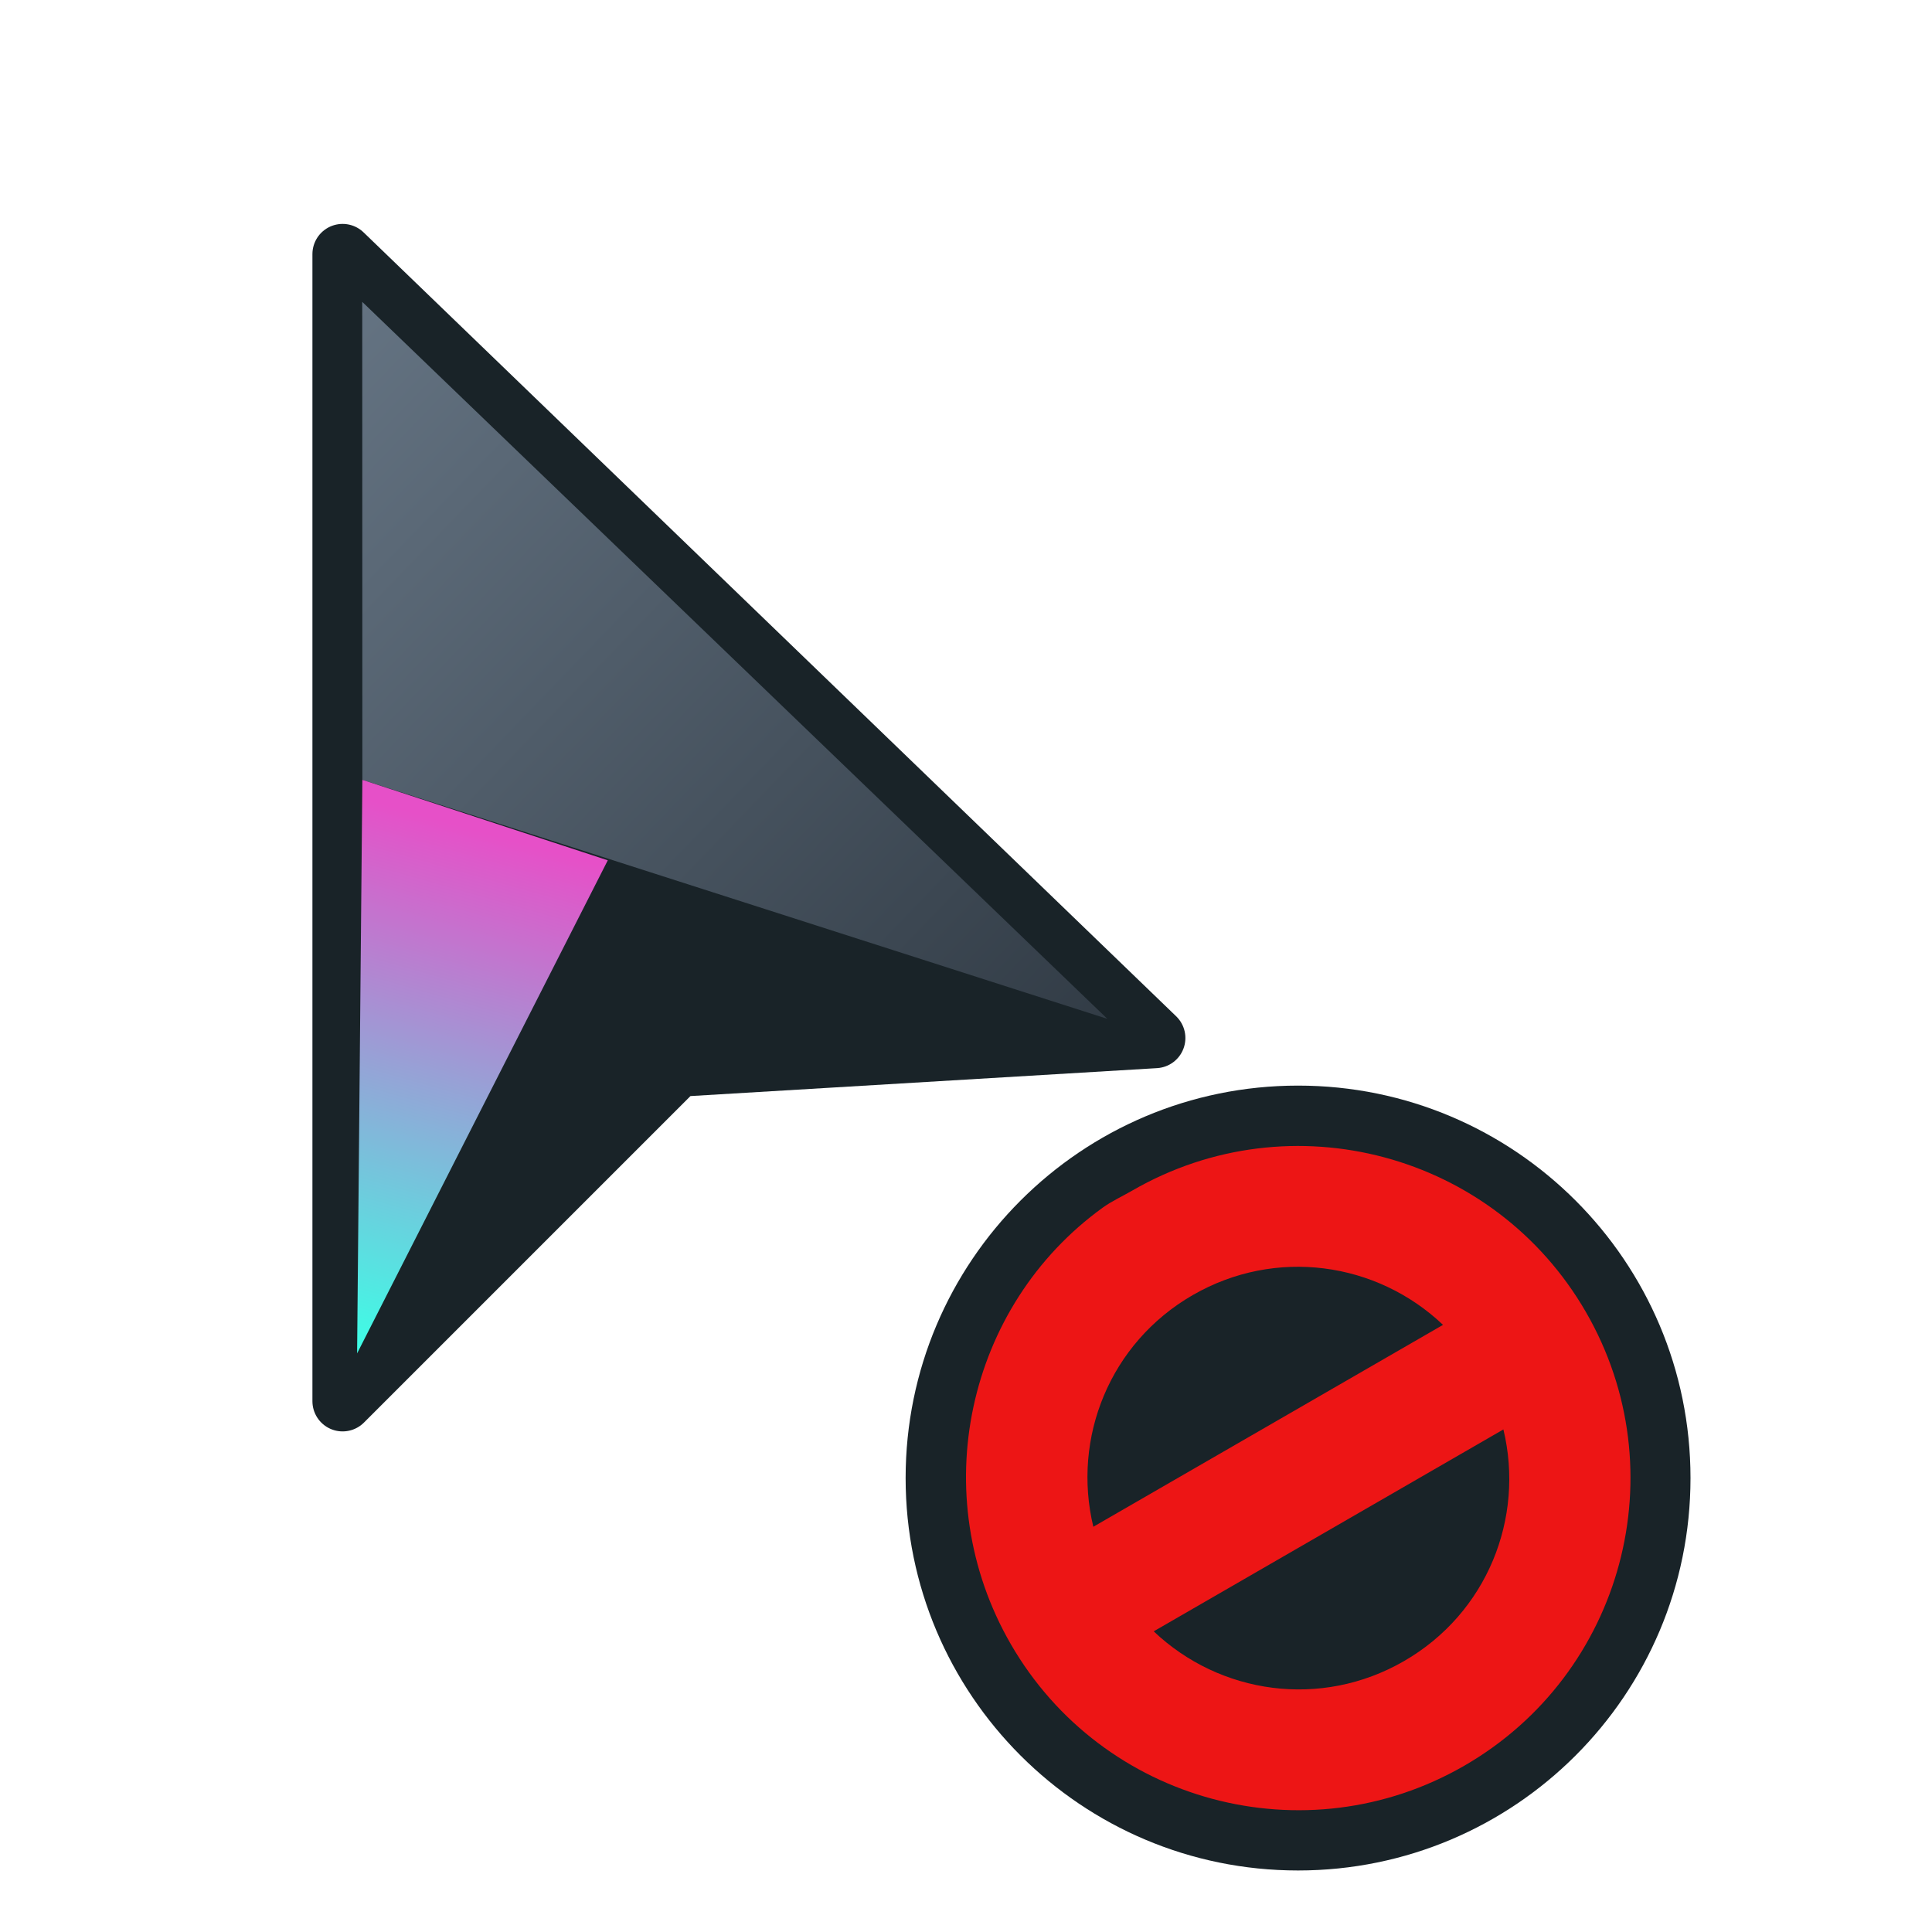
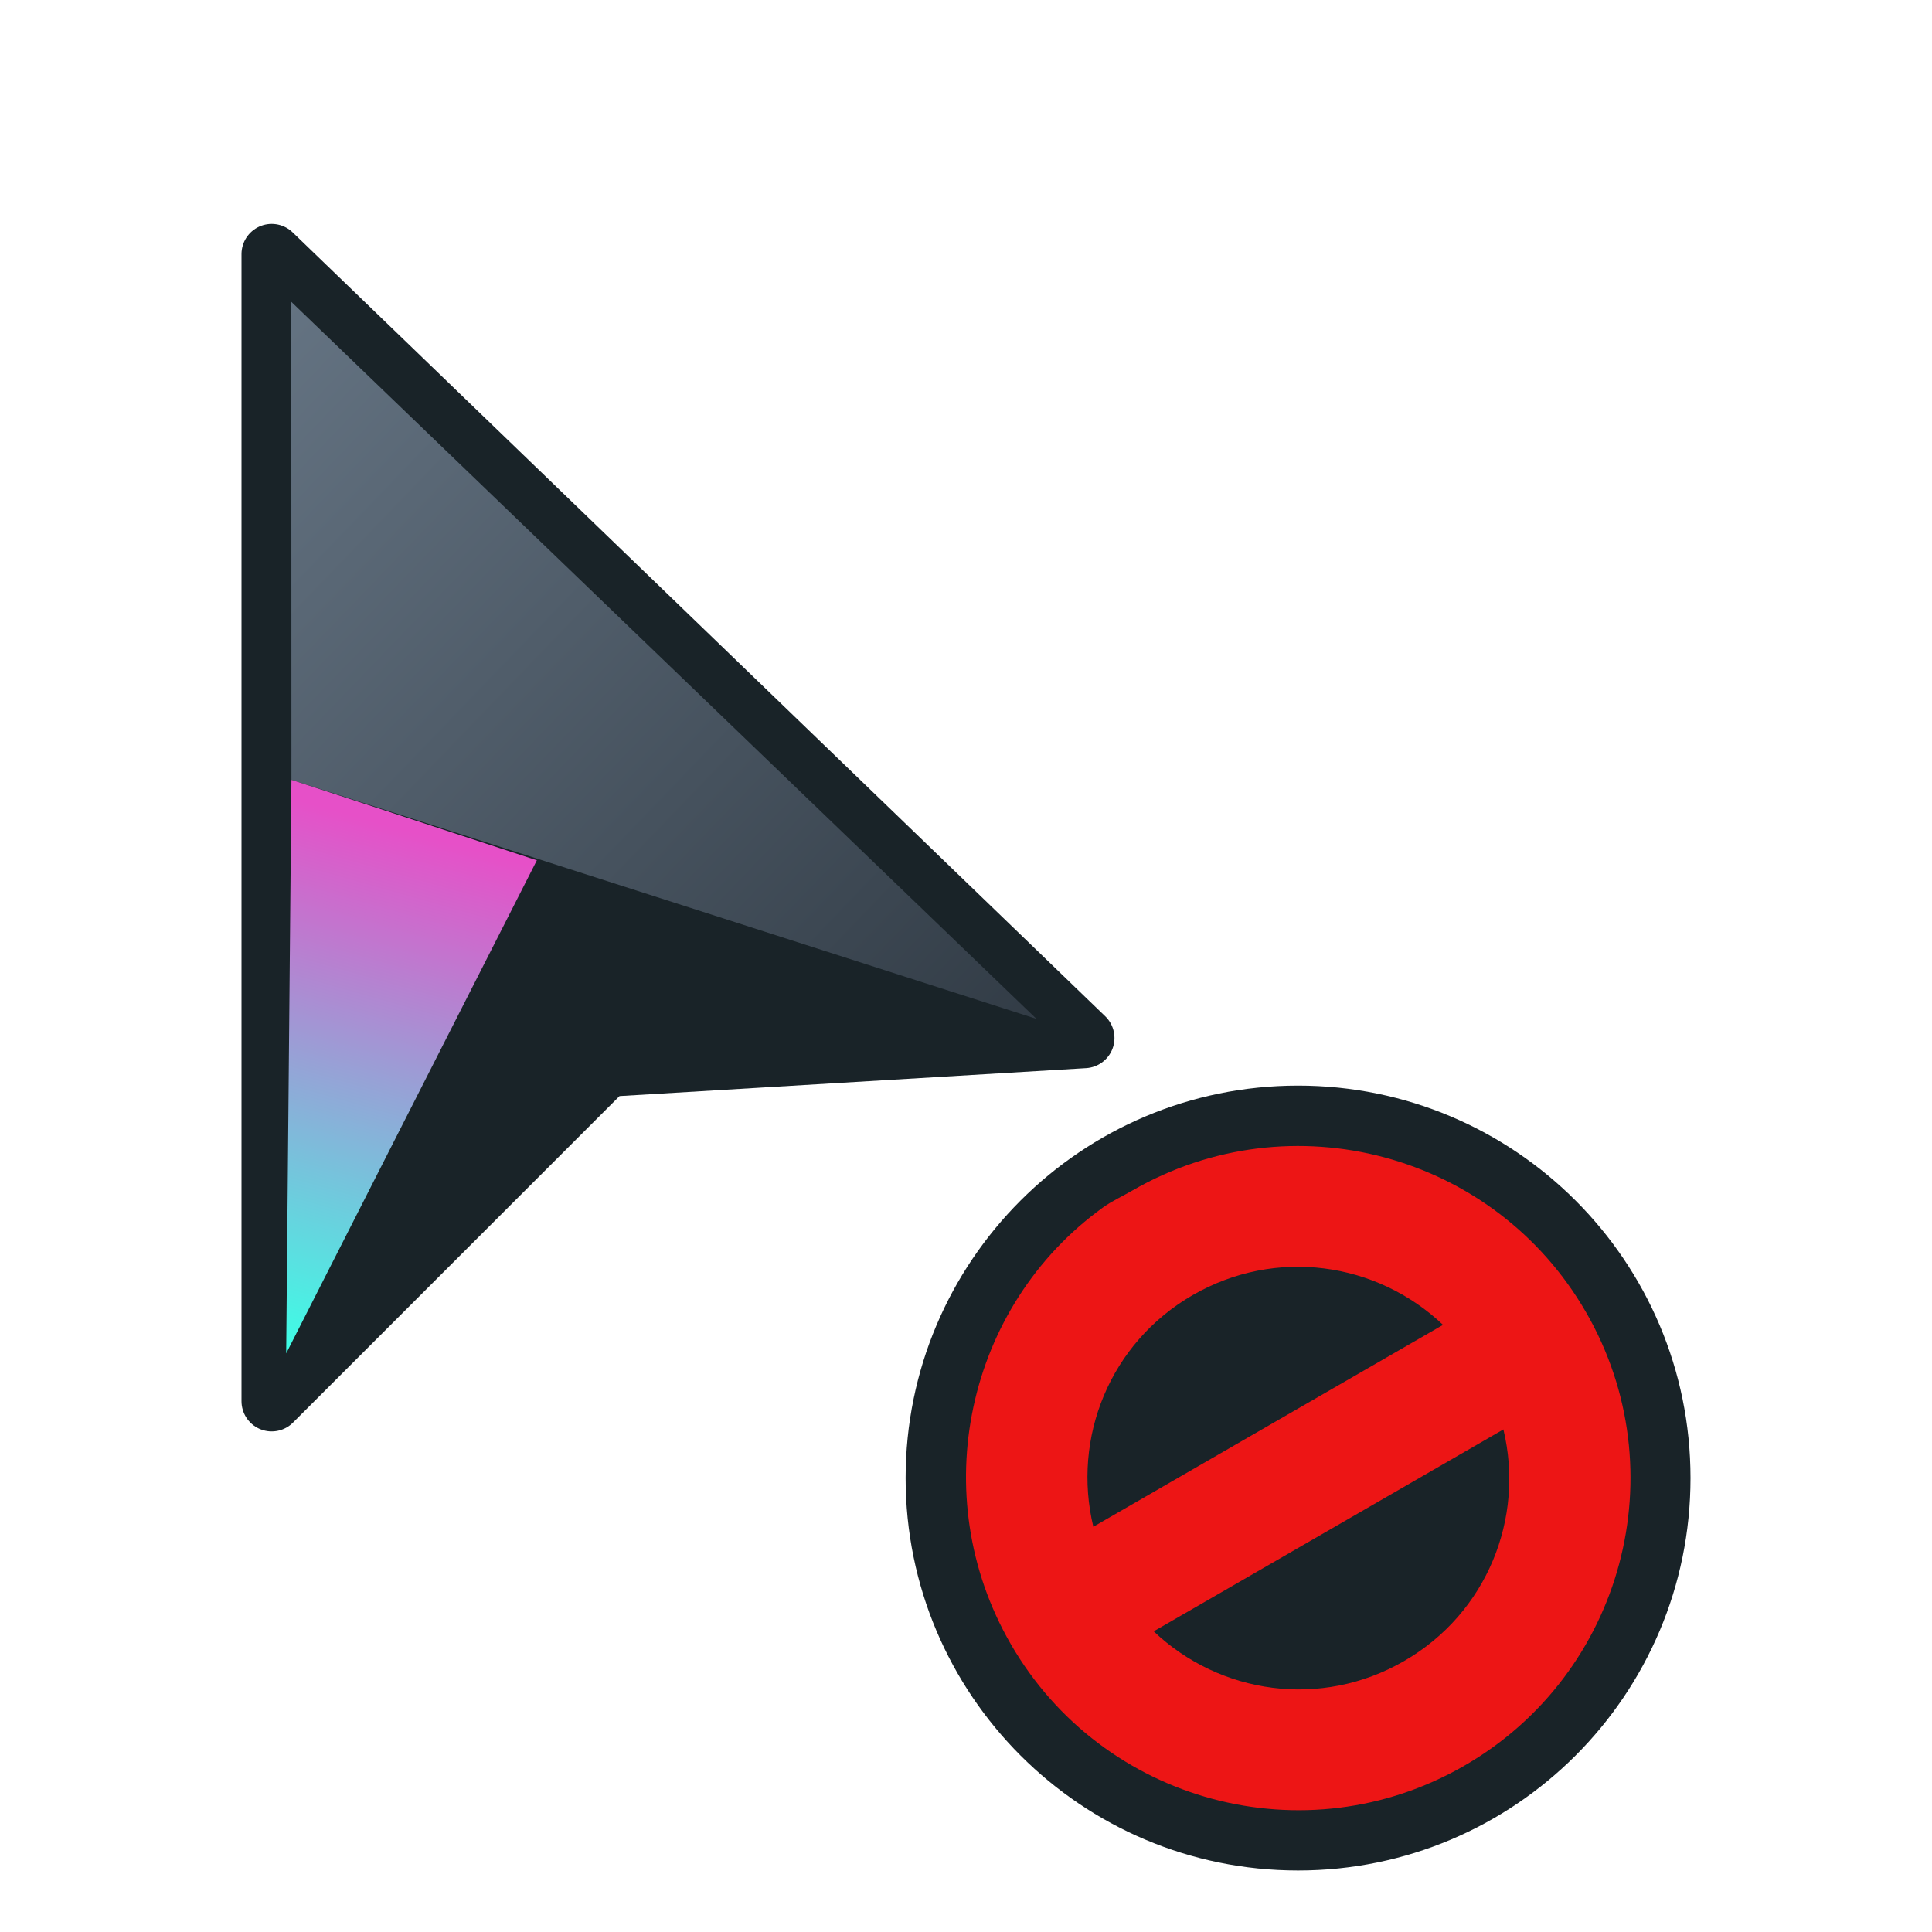
<svg xmlns="http://www.w3.org/2000/svg" xmlns:xlink="http://www.w3.org/1999/xlink" width="32" height="32" version="1.1" viewBox="0 0 32 32" id="svg24">
  <defs id="defs8">
    <filter id="a" x="-.12" y="-.12" width="1.24" height="1.24" color-interpolation-filters="sRGB">
      <feGaussianBlur stdDeviation="0.65" id="feGaussianBlur2" />
    </filter>
    <filter id="b" x="-.162" y="-.095" width="1.324" height="1.191" color-interpolation-filters="sRGB">
      <feGaussianBlur stdDeviation="0.628" id="feGaussianBlur5" />
    </filter>
    <linearGradient xlink:href="#linearGradient858" id="linearGradient860" x1="25.72" y1="6.186" x2="38.062" y2="18.062" gradientUnits="userSpaceOnUse" />
    <linearGradient id="linearGradient858">
      <stop style="stop-color:#647382;stop-opacity:1" offset="0" id="stop854" />
      <stop style="stop-color:#323c46;stop-opacity:1" offset="1" id="stop856" />
    </linearGradient>
    <linearGradient xlink:href="#linearGradient850" id="linearGradient852" x1="25.635" y1="23.604" x2="28.062" y2="15.062" gradientUnits="userSpaceOnUse" />
    <linearGradient id="linearGradient850">
      <stop style="stop-color:#3cffe6;stop-opacity:1" offset="0" id="stop846" />
      <stop style="stop-color:#e650c8;stop-opacity:1" offset="1" id="stop848" />
    </linearGradient>
  </defs>
-   <g id="g901" transform="translate(-19.72027,-1.186422)" style="opacity:1">
+   <g id="g901" transform="translate(-20.89502,-1.186422)" style="opacity:1">
    <path style="fill:#192328;fill-opacity:1;stroke:#192328;stroke-width:1;stroke-linecap:butt;stroke-linejoin:round;stroke-miterlimit:4;stroke-dasharray:none;stroke-opacity:1" d="M 25.395,5.395 V 24.395 l 5.542,-5.542 7.917,-0.474 z" id="path884" />
    <path style="fill:url(#linearGradient860);fill-opacity:1;stroke:none;stroke-width:0.792px;stroke-linecap:butt;stroke-linejoin:miter;stroke-opacity:1" d="M 25.72,6.186 38.062,18.062 25.722,14.103 Z" id="path886" />
    <path style="fill:url(#linearGradient852);fill-opacity:1;stroke:none;stroke-width:0.792px;stroke-linecap:butt;stroke-linejoin:miter;stroke-opacity:1" d="m 25.722,14.103 -0.087,9.5 4.152,-8.167 z" id="path888" />
  </g>
  <path style="color:#000000;font-style:normal;font-variant:normal;font-weight:normal;font-stretch:normal;font-size:medium;line-height:normal;font-family:sans-serif;font-variant-ligatures:normal;font-variant-position:normal;font-variant-caps:normal;font-variant-numeric:normal;font-variant-alternates:normal;font-variant-east-asian:normal;font-feature-settings:normal;font-variation-settings:normal;text-indent:0;text-align:start;text-decoration:none;text-decoration-line:none;text-decoration-style:solid;text-decoration-color:#000000;letter-spacing:normal;word-spacing:normal;text-transform:none;writing-mode:lr-tb;direction:ltr;text-orientation:mixed;dominant-baseline:auto;baseline-shift:baseline;text-anchor:start;white-space:normal;shape-padding:0;shape-margin:0;inline-size:0;clip-rule:nonzero;display:inline;overflow:visible;visibility:visible;isolation:auto;mix-blend-mode:normal;color-interpolation:sRGB;color-interpolation-filters:linearRGB;solid-color:#000000;solid-opacity:1;vector-effect:none;fill:#192328;fill-opacity:1;fill-rule:nonzero;stroke-width:1;stroke-linecap:butt;stroke-linejoin:miter;stroke-miterlimit:4;stroke-dasharray:none;stroke-dashoffset:0;stroke-opacity:1;color-rendering:auto;image-rendering:auto;shape-rendering:auto;text-rendering:auto;enable-background:accumulate;stop-color:#000000;stop-opacity:1;stroke:none;opacity:1" d="m 28,24.481 c 0,3.59 -2.91,6.5 -6.5,6.5 -3.59,0 -6.5,-2.91 -6.5,-6.5 0,-3.59 2.91,-6.5 6.5,-6.5 3.59,0 6.5,2.91 6.5,6.5 z" id="circle12" />
  <path style="color:#000000;font-style:normal;font-variant:normal;font-weight:normal;font-stretch:normal;font-size:medium;line-height:normal;font-family:sans-serif;font-variant-ligatures:normal;font-variant-position:normal;font-variant-caps:normal;font-variant-numeric:normal;font-variant-alternates:normal;font-variant-east-asian:normal;font-feature-settings:normal;font-variation-settings:normal;text-indent:0;text-align:start;text-decoration:none;text-decoration-line:none;text-decoration-style:solid;text-decoration-color:#000000;letter-spacing:normal;word-spacing:normal;text-transform:none;writing-mode:lr-tb;direction:ltr;text-orientation:mixed;dominant-baseline:auto;baseline-shift:baseline;text-anchor:start;white-space:normal;shape-padding:0;shape-margin:0;inline-size:0;clip-rule:nonzero;display:inline;overflow:visible;visibility:visible;isolation:auto;mix-blend-mode:normal;color-interpolation:sRGB;color-interpolation-filters:linearRGB;solid-color:#000000;solid-opacity:1;vector-effect:none;fill:#ed1515;fill-opacity:1;fill-rule:nonzero;stroke-width:1;stroke-linecap:butt;stroke-linejoin:miter;stroke-miterlimit:4;stroke-dasharray:none;stroke-dashoffset:0;stroke-opacity:1;color-rendering:auto;image-rendering:auto;shape-rendering:auto;text-rendering:auto;enable-background:accumulate;stop-color:#000000;stop-opacity:1;stroke:none;opacity:1" d="m 18.268,20 c -2.261,1.631 -2.95,4.766 -1.526,7.232 1.519,2.631 4.883,3.532 7.513,2.013 2.631,-1.519 3.532,-4.883 2.013,-7.513 -1.519,-2.631 -4.883,-3.532 -7.513,-2.013 -0.164,0.095 -0.336,0.173 -0.487,0.281 z m 1.487,1.451 c 1.376,-0.794 3.05,-0.548 4.146,0.493 l -5.792,3.344 c -0.354,-1.469 0.27,-3.043 1.646,-3.837 z m -0.646,5.569 5.792,-3.344 c 0.354,1.469 -0.27,3.043 -1.646,3.837 -1.376,0.794 -3.05,0.548 -4.146,-0.493 z" id="path22" />
</svg>
